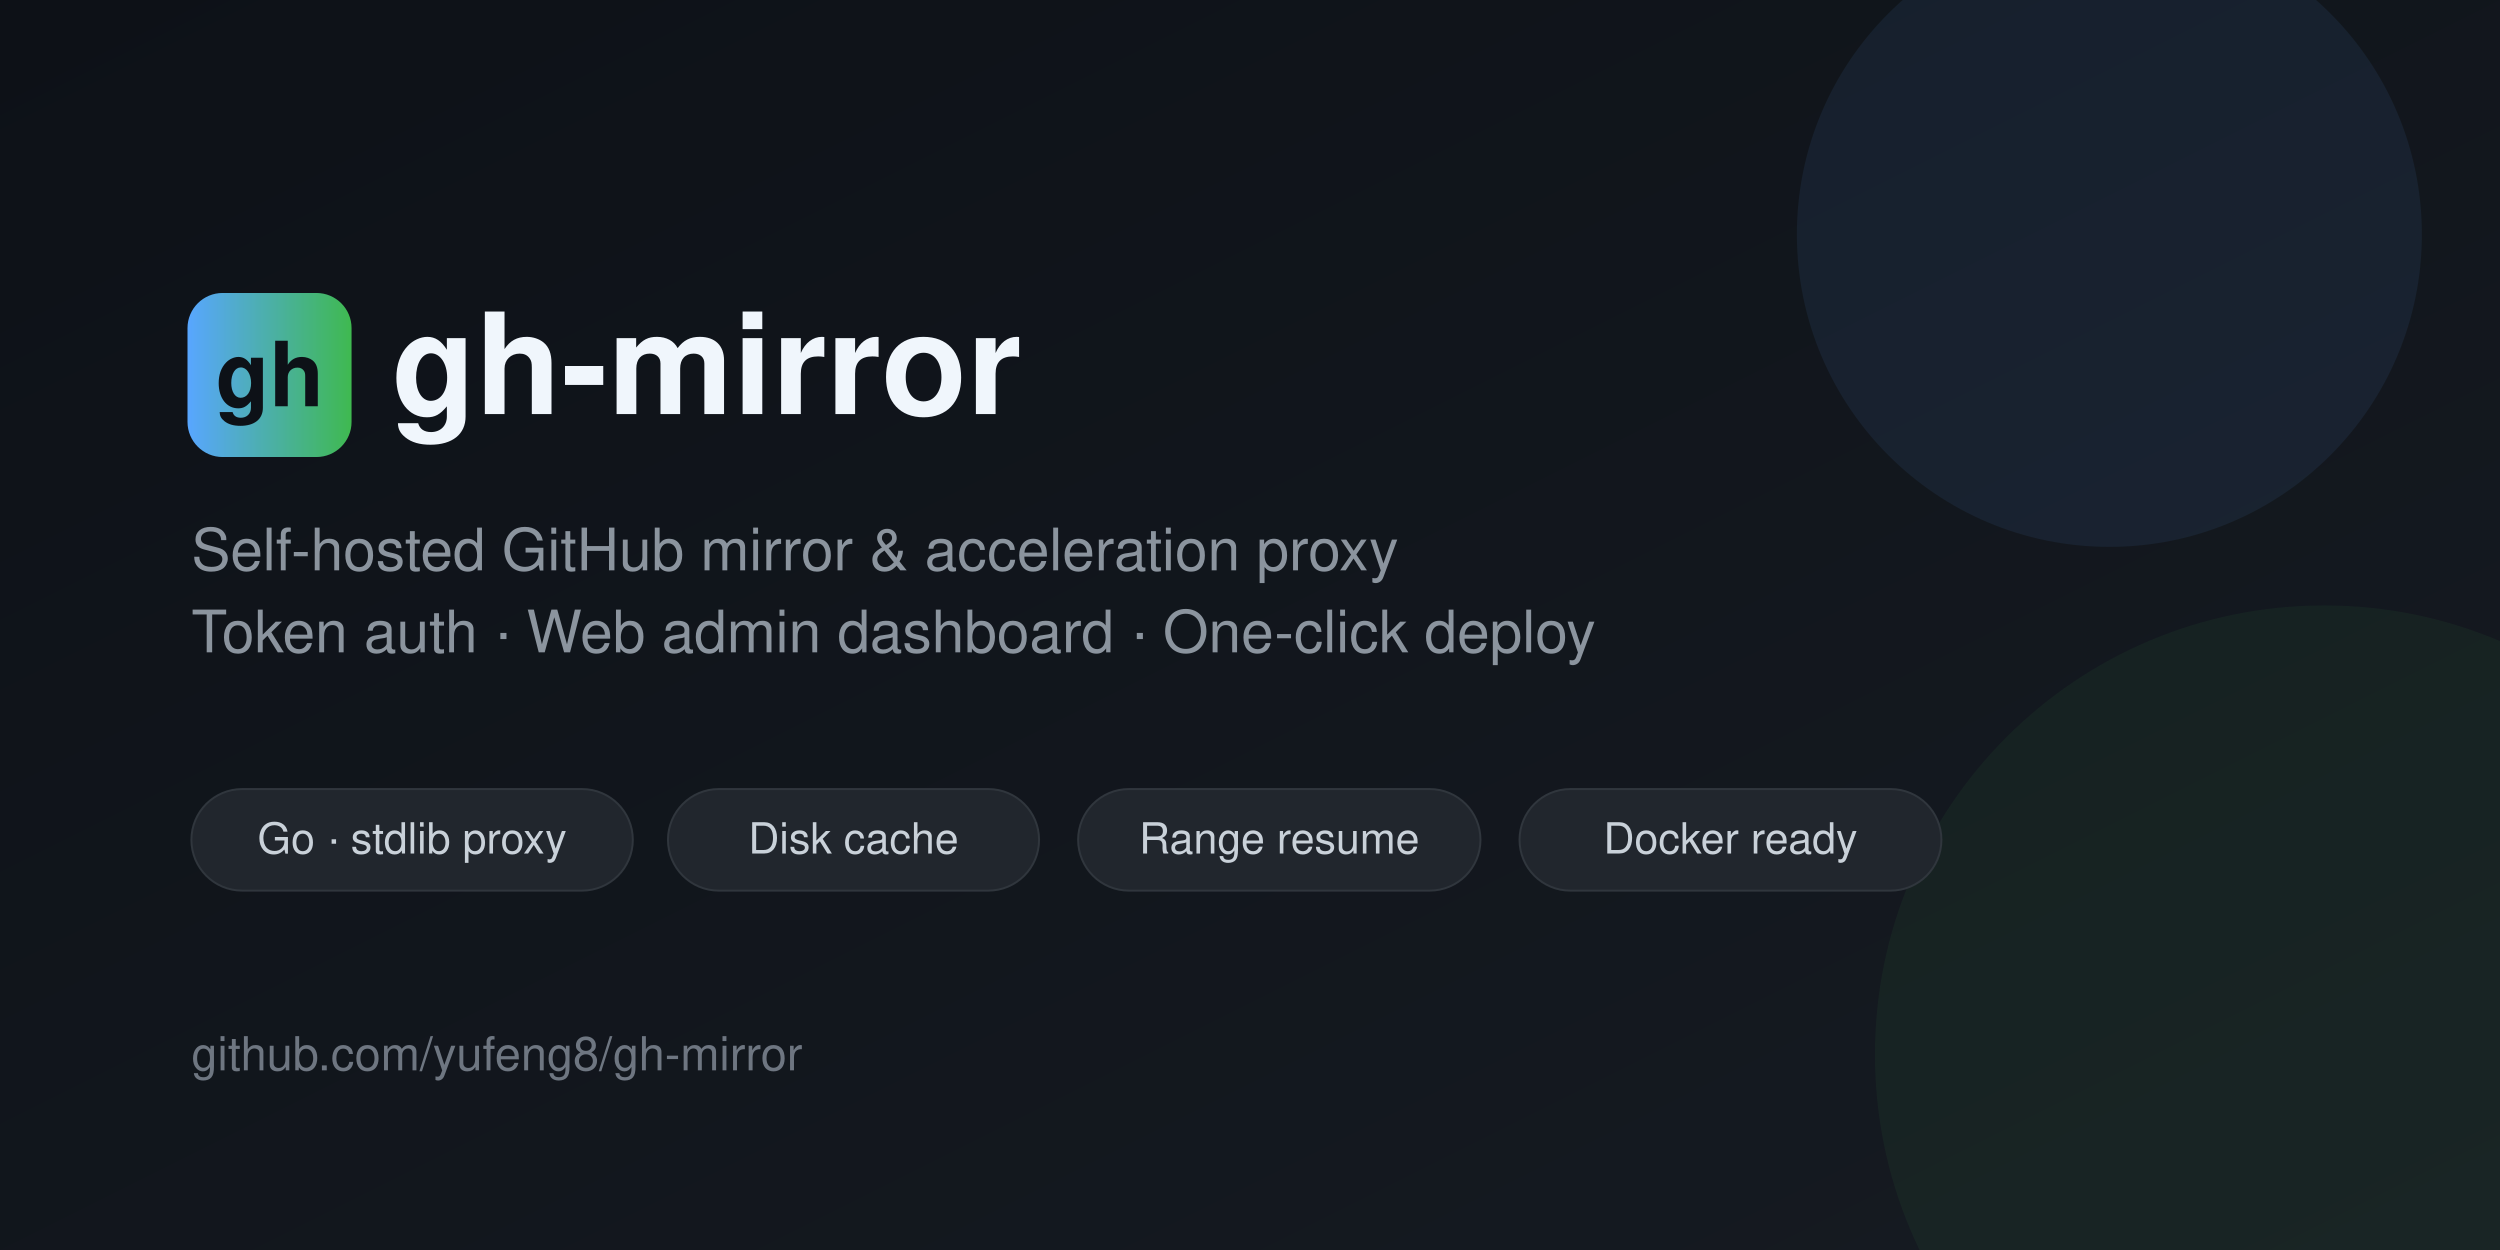
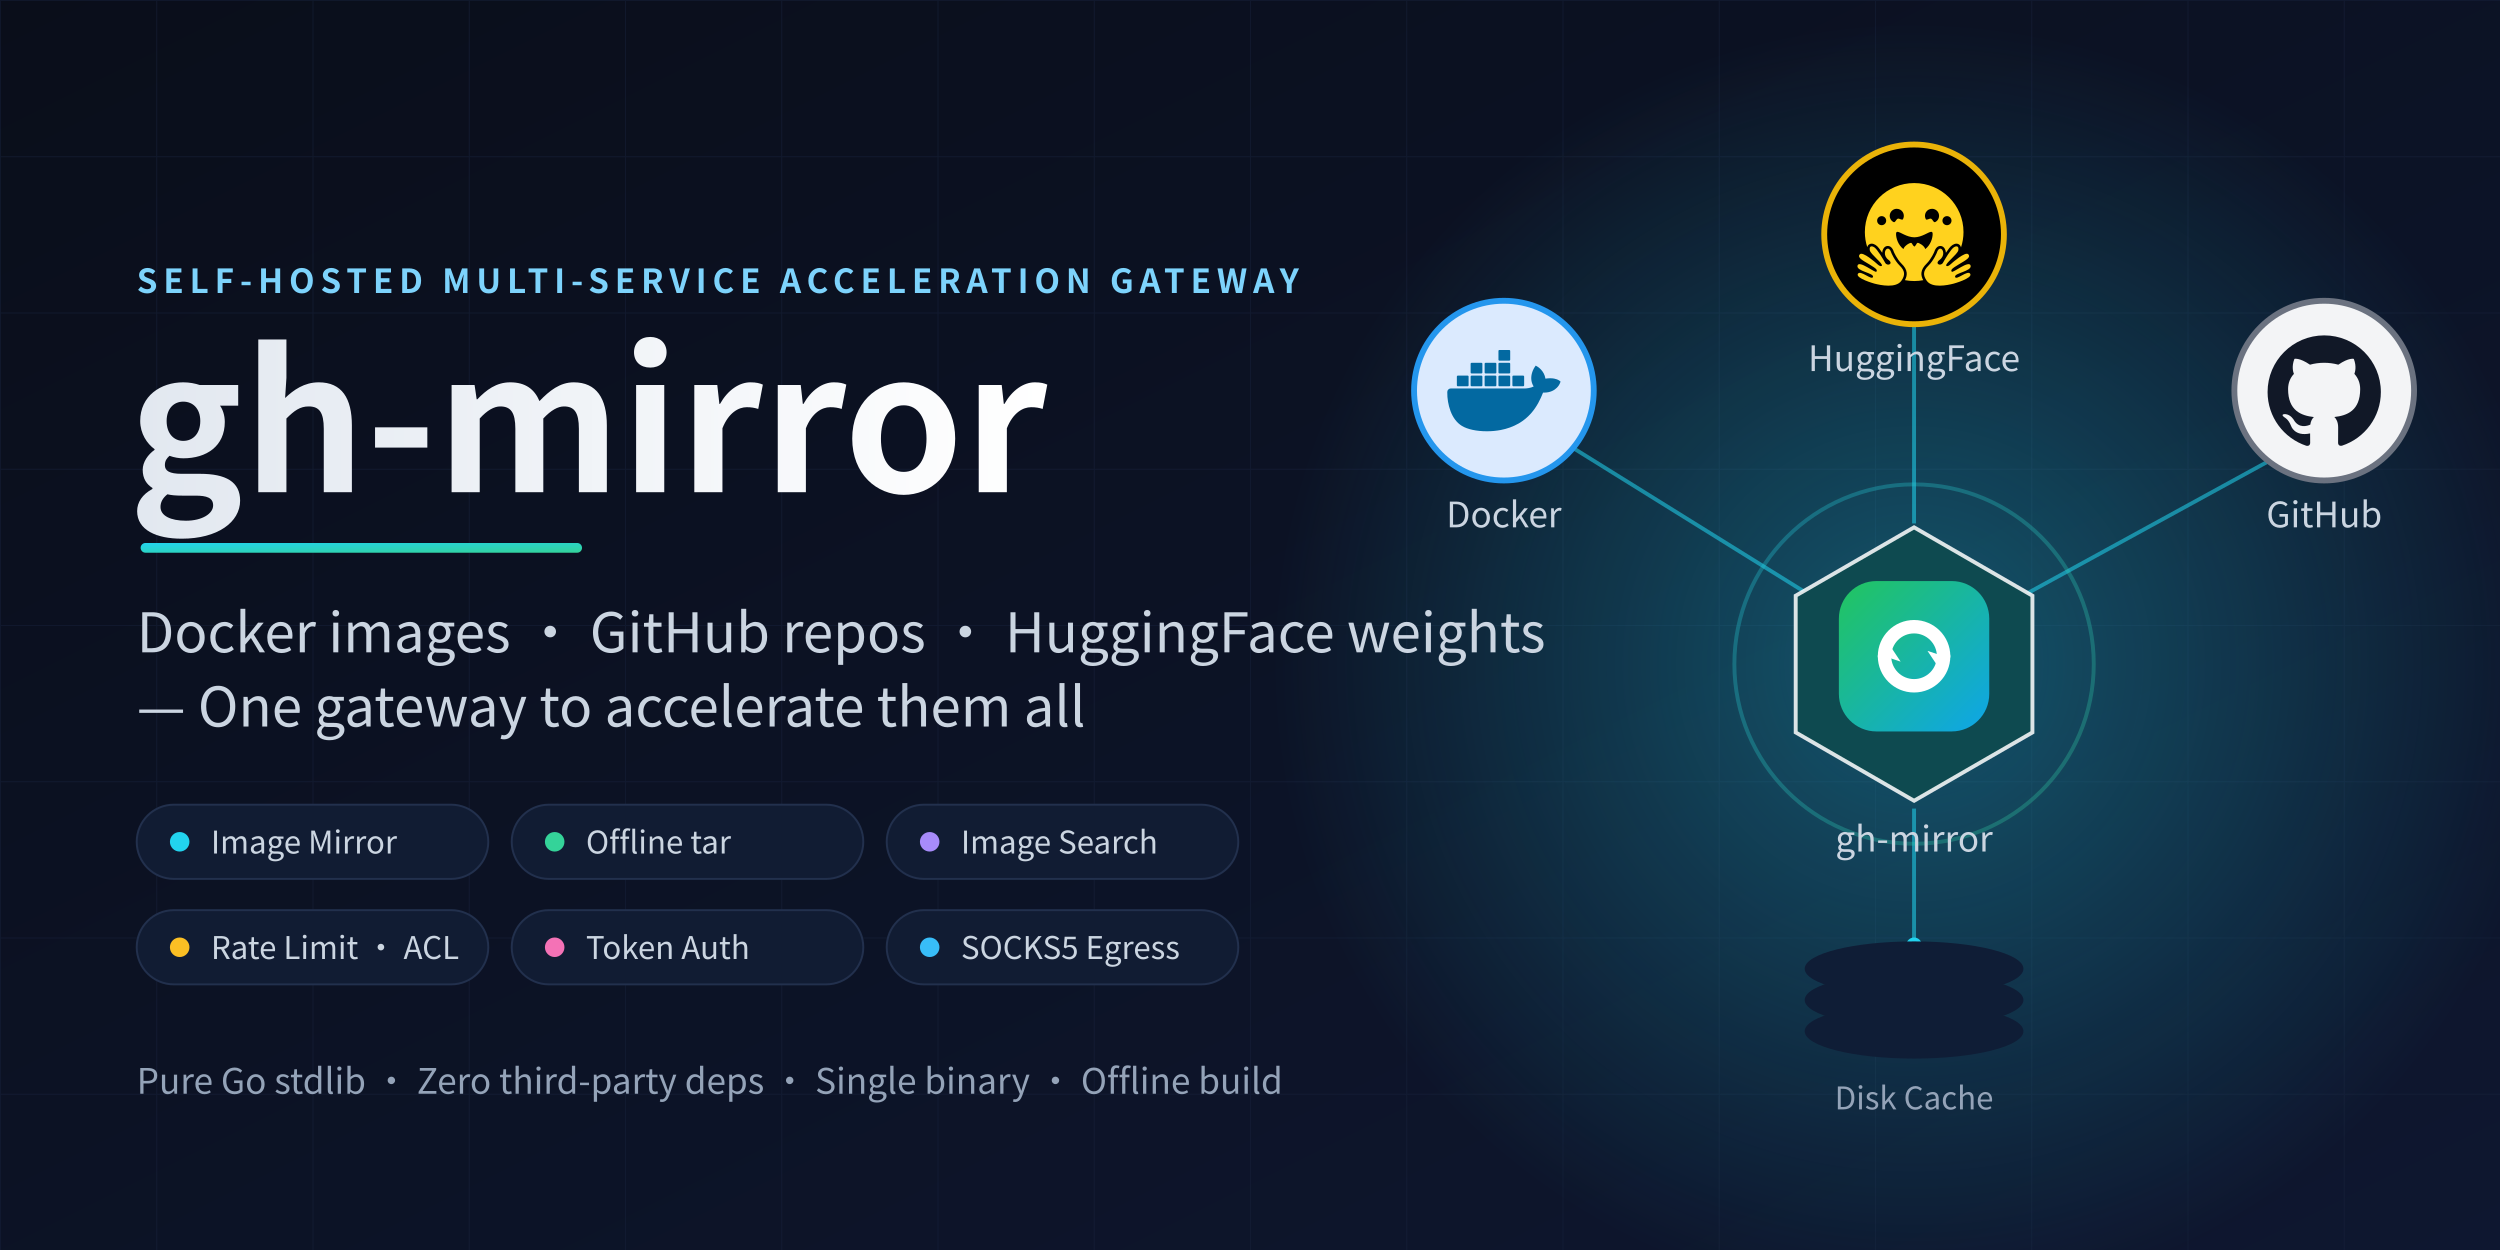
- <svg xmlns="http://www.w3.org/2000/svg" width="1280" height="640" viewBox="0 0 1280 640" font-family="'Segoe UI', Helvetica, Arial, sans-serif">
+ <svg xmlns="http://www.w3.org/2000/svg" width="1280" height="640" viewBox="0 0 1280 640" font-family="'Segoe UI','Microsoft YaHei','PingFang SC','Noto Sans CJK SC',sans-serif">
  <defs>
    <linearGradient id="bg" x1="0" y1="0" x2="1" y2="1">
-       <stop offset="0" stop-color="#0d1117" />
-       <stop offset="1" stop-color="#161b22" />
+       <stop offset="0" stop-color="#0a0e1a" />
+       <stop offset="1" stop-color="#0e1730" />
    </linearGradient>
-     <linearGradient id="accent" x1="0" y1="0" x2="1" y2="0">
-       <stop offset="0" stop-color="#58a6ff" />
-       <stop offset="1" stop-color="#3fb950" />
+     <radialGradient id="glow" cx="0.5" cy="0.5" r="0.5">
+       <stop offset="0" stop-color="#22d3ee" stop-opacity="0.35" />
+       <stop offset="1" stop-color="#22d3ee" stop-opacity="0" />
+     </radialGradient>
+     <linearGradient id="gw" x1="0" y1="0" x2="1" y2="1">
+       <stop offset="0" stop-color="#22d3ee" />
+       <stop offset="1" stop-color="#34d399" />
    </linearGradient>
+     <linearGradient id="title" x1="0" y1="0" x2="1" y2="0">
+       <stop offset="0" stop-color="#e2e8f0" />
+       <stop offset="1" stop-color="#ffffff" />
+     </linearGradient>
+     <pattern id="grid" width="80" height="80" patternUnits="userSpaceOnUse">
+       <path d="M 80 0 L 0 0 0 80" fill="none" stroke="#16213a" stroke-width="1" />
+     </pattern>
  </defs>
  <rect width="1280" height="640" fill="url(#bg)" />
-   <circle cx="1080" cy="120" r="160" fill="#58a6ff" opacity="0.08" />
-   <circle cx="1190" cy="540" r="230" fill="#3fb950" opacity="0.07" />
-   <g transform="translate(96,150)">
-     <rect width="84" height="84" rx="18" fill="url(#accent)" />
-     <text x="42" y="58" font-size="46" font-weight="700" fill="#0d1117" text-anchor="middle">gh</text>
+   <rect width="1280" height="640" fill="url(#grid)" opacity="0.5" />
+   <circle cx="980" cy="340" r="330" fill="url(#glow)" />
+   <text x="70" y="150" font-size="17" letter-spacing="3" fill="#7dd3fc" font-weight="600">SELF-HOSTED MULTI-SERVICE ACCELERATION GATEWAY</text>
+   <text x="66" y="252" font-size="98" font-weight="800" fill="url(#title)">gh-mirror</text>
+   <rect x="72" y="278" width="226" height="5" rx="2.5" fill="url(#gw)" />
+   <text x="70" y="334" font-size="28" fill="#cbd5e1">Docker images · GitHub repos · HuggingFace weights</text>
+   <text x="70" y="372" font-size="28" fill="#cbd5e1">— One gateway to accelerate them all</text>
+   <g font-size="16" fill="#cbd5e1">
+     <rect x="70" y="412" width="180" height="38" rx="19" fill="#111c33" stroke="#22304d" />
+     <circle cx="92" cy="431" r="5" fill="#22d3ee" />
+     <text x="108" y="437">Image Mirror</text>
+     <rect x="262" y="412" width="180" height="38" rx="19" fill="#111c33" stroke="#22304d" />
+     <circle cx="284" cy="431" r="5" fill="#34d399" />
+     <text x="300" y="437">Offline tar</text>
+     <rect x="454" y="412" width="180" height="38" rx="19" fill="#111c33" stroke="#22304d" />
+     <circle cx="476" cy="431" r="5" fill="#a78bfa" />
+     <text x="492" y="437">Image Search</text>
+     <rect x="70" y="466" width="180" height="38" rx="19" fill="#111c33" stroke="#22304d" />
+     <circle cx="92" cy="485" r="5" fill="#fbbf24" />
+     <text x="108" y="491">Rate Limit · ACL</text>
+     <rect x="262" y="466" width="180" height="38" rx="19" fill="#111c33" stroke="#22304d" />
+     <circle cx="284" cy="485" r="5" fill="#f472b6" />
+     <text x="300" y="491">Token Auth</text>
+     <rect x="454" y="466" width="180" height="38" rx="19" fill="#111c33" stroke="#22304d" />
+     <circle cx="476" cy="485" r="5" fill="#38bdf8" />
+     <text x="492" y="491">SOCKS5 Egress</text>
  </g>
-   <text x="200" y="212" font-size="72" font-weight="800" fill="#f0f6fc">gh-mirror</text>
-   <text x="98" y="292" font-size="30" fill="#8b949e">Self-hosted GitHub mirror &amp; acceleration proxy</text>
-   <text x="98" y="334" font-size="30" fill="#8b949e">Token auth · Web admin dashboard · One-click deploy</text>
-   <g font-size="22" fill="#c9d1d9">
-     <rect x="98" y="404" width="226" height="52" rx="26" fill="#21262d" stroke="#30363d" />
-     <text x="211" y="437" text-anchor="middle">Go · stdlib proxy</text>
-     <rect x="342" y="404" width="190" height="52" rx="26" fill="#21262d" stroke="#30363d" />
-     <text x="437" y="437" text-anchor="middle">Disk cache</text>
-     <rect x="552" y="404" width="206" height="52" rx="26" fill="#21262d" stroke="#30363d" />
-     <text x="655" y="437" text-anchor="middle">Range resume</text>
-     <rect x="778" y="404" width="216" height="52" rx="26" fill="#21262d" stroke="#30363d" />
-     <text x="886" y="437" text-anchor="middle">Docker ready</text>
+   <text x="70" y="560" font-size="18" fill="#94a3b8">Pure Go stdlib · Zero third-party deps · Single binary · Offline build</text>
+   <g stroke="#22d3ee" stroke-opacity="0.55" stroke-width="2" fill="none">
+     <path d="M 800 226 L 948 318" />
+     <path d="M 1180 226 L 1012 318" />
+     <path d="M 980 154 L 980 268" />
+     <path d="M 980 414 L 980 484" />
  </g>
-   <text x="98" y="548" font-size="24" fill="#6e7681">github.com/yufeng8/gh-mirror</text>
+   <g fill="#22d3ee">
+     <circle cx="800" cy="226" r="4" />
+     <circle cx="1180" cy="226" r="4" />
+     <circle cx="980" cy="154" r="4" />
+     <circle cx="980" cy="484" r="4" />
+   </g>
+   <circle cx="770" cy="200" r="46" fill="#dbeafe" stroke="#2496ED" stroke-width="3" />
+   <g transform="translate(741,171) scale(2.416667)">
+     <path d="M13.983 11.078h2.119a.186.186 0 00.186-.185V9.006a.186.186 0 00-.186-.186h-2.119a.185.185 0 00-.185.185v1.888c0 .102.083.185.185.185m-2.954-5.43h2.118a.186.186 0 00.186-.186V3.574a.186.186 0 00-.186-.185h-2.118a.185.185 0 00-.185.185v1.888c0 .102.082.185.185.185m0 2.716h2.118a.187.187 0 00.186-.186V6.29a.186.186 0 00-.186-.185h-2.118a.185.185 0 00-.185.185v1.887c0 .102.082.185.185.186m-2.93 0h2.12a.186.186 0 00.184-.186V6.29a.185.185 0 00-.185-.185H8.1a.185.185 0 00-.185.185v1.887c0 .102.083.185.185.186m-2.964 0h2.119a.186.186 0 00.185-.186V6.29a.185.185 0 00-.185-.185H5.136a.186.186 0 00-.186.185v1.887c0 .102.084.185.186.186m5.893 2.715h2.118a.186.186 0 00.186-.185V9.006a.186.186 0 00-.186-.186h-2.118a.185.185 0 00-.185.185v1.888c0 .102.082.185.185.185m-2.93 0h2.12a.185.185 0 00.184-.185V9.006a.185.185 0 00-.184-.186h-2.12a.185.185 0 00-.184.185v1.888c0 .102.083.185.185.185m-2.964 0h2.119a.185.185 0 00.185-.185V9.006a.185.185 0 00-.184-.186h-2.12a.186.186 0 00-.186.186v1.887c0 .102.084.185.186.185m-2.92 0h2.12a.185.185 0 00.184-.185V9.006a.185.185 0 00-.184-.186h-2.12a.185.185 0 00-.184.185v1.888c0 .102.082.185.185.185M23.763 9.89c-.065-.051-.672-.51-1.954-.51-.338.001-.676.03-1.01.087-.248-1.7-1.653-2.53-1.716-2.566l-.344-.199-.226.327c-.284.438-.49.922-.612 1.43-.23.97-.09 1.882.403 2.661-.595.332-1.55.413-1.744.42H.751a.751.751 0 00-.75.748 11.376 11.376 0 00.692 4.062c.545 1.428 1.355 2.48 2.41 3.124 1.18.723 3.1 1.137 5.275 1.137.983.003 1.963-.086 2.93-.266a12.248 12.248 0 003.823-1.389c.98-.567 1.86-1.288 2.61-2.136 1.252-1.418 1.998-2.997 2.553-4.4h.221c1.372 0 2.215-.549 2.68-1.009.309-.293.55-.65.707-1.046l.098-.288Z" fill="#0369a1" />
+   </g>
+   <text x="770" y="270" text-anchor="middle" font-size="18" fill="#cbd5e1">Docker</text>
+   <circle cx="980" cy="120" r="46" fill="#000000" stroke="#eab308" stroke-width="3" />
+   <g transform="translate(951,91) scale(2.416667)">
+     <path d="M12.025 1.13c-5.77 0-10.449 4.647-10.449 10.378 0 1.112.178 2.181.503 3.185.064-.222.203-.444.416-.577a.96.96 0 0 1 .524-.15c.293 0 .584.124.84.284.278.173.48.408.71.694.226.282.458.611.684.951v-.014c.017-.324.106-.622.264-.874s.403-.487.762-.543c.3-.047.596.06.787.203s.31.313.4.467c.15.257.212.468.233.542.01.026.653 1.552 1.657 2.54.616.605 1.01 1.223 1.082 1.912.055.537-.096 1.059-.38 1.572.637.121 1.294.187 1.967.187.657 0 1.298-.063 1.921-.178-.287-.517-.44-1.041-.384-1.581.07-.69.465-1.307 1.081-1.913 1.004-.987 1.647-2.513 1.657-2.539.021-.074.083-.285.233-.542.09-.154.208-.323.4-.467a1.08 1.08 0 0 1 .787-.203c.359.056.604.29.762.543s.247.55.265.874v.015c.225-.34.457-.67.683-.952.23-.286.432-.52.71-.694.257-.16.547-.284.84-.285a.97.97 0 0 1 .524.151c.228.143.373.388.43.625l.006.04a10.3 10.3 0 0 0 .534-3.273c0-5.731-4.678-10.378-10.449-10.378M8.327 6.583a1.5 1.5 0 0 1 .713.174 1.487 1.487 0 0 1 .617 2.013c-.183.343-.762-.214-1.102-.094-.38.134-.532.914-.917.71a1.487 1.487 0 0 1 .69-2.803m7.486 0a1.487 1.487 0 0 1 .689 2.803c-.385.204-.536-.576-.916-.71-.34-.12-.92.437-1.103.094a1.487 1.487 0 0 1 .617-2.013 1.5 1.5 0 0 1 .713-.174m-10.68 1.55a.96.96 0 1 1 0 1.921.96.96 0 0 1 0-1.92m13.838 0a.96.96 0 1 1 0 1.92.96.96 0 0 1 0-1.92M8.489 11.458c.588.01 1.965 1.157 3.572 1.164 1.607-.007 2.984-1.155 3.572-1.164.196-.003.305.12.305.454 0 .886-.424 2.328-1.563 3.202-.22-.756-1.396-1.366-1.63-1.32q-.011.001-.02.006l-.044.026-.01.008-.03.024q-.018.017-.035.036l-.032.04a1 1 0 0 0-.058.09l-.014.025q-.049.088-.11.19a1 1 0 0 1-.083.116 1.2 1.2 0 0 1-.173.18q-.035.029-.075.058a1.3 1.3 0 0 1-.251-.243 1 1 0 0 1-.076-.107c-.124-.193-.177-.363-.337-.444-.034-.016-.104-.008-.2.022q-.094.03-.216.087-.06.028-.125.063l-.13.074q-.067.04-.136.086a3 3 0 0 0-.135.096 3 3 0 0 0-.26.219 2 2 0 0 0-.12.121 2 2 0 0 0-.106.128l-.002.002a2 2 0 0 0-.09.132l-.001.001a1.2 1.2 0 0 0-.105.212q-.013.036-.024.073c-1.139-.875-1.563-2.317-1.563-3.203 0-.334.109-.457.305-.454m.836 10.354c.824-1.19.766-2.082-.365-3.194-1.13-1.112-1.789-2.738-1.789-2.738s-.246-.945-.806-.858-.97 1.499.202 2.362c1.173.864-.233 1.45-.685.64-.45-.812-1.683-2.896-2.322-3.295s-1.089-.175-.938.647 2.822 2.813 2.562 3.244-1.176-.506-1.176-.506-2.866-2.567-3.49-1.898.473 1.23 2.037 2.16c1.564.932 1.686 1.178 1.464 1.53s-3.675-2.511-4-1.297c-.323 1.214 3.524 1.567 3.287 2.405-.238.839-2.71-1.587-3.216-.642-.506.946 3.49 2.056 3.522 2.064 1.29.33 4.568 1.028 5.713-.624m5.349 0c-.824-1.19-.766-2.082.365-3.194 1.13-1.112 1.789-2.738 1.789-2.738s.246-.945.806-.858.97 1.499-.202 2.362c-1.173.864.233 1.45.685.64.451-.812 1.683-2.896 2.322-3.295s1.089-.175.938.647-2.822 2.813-2.562 3.244 1.176-.506 1.176-.506 2.866-2.567 3.49-1.898-.473 1.23-2.037 2.16c-1.564.932-1.686 1.178-1.464 1.53s3.675-2.511 4-1.297c.323 1.214-3.524 1.567-3.287 2.405.238.839 2.71-1.587 3.216-.642.506.946-3.49 2.056-3.522 2.064-1.29.33-4.568 1.028-5.713-.624" fill="#FFD21E" />
+   </g>
+   <text x="980" y="190" text-anchor="middle" font-size="18" fill="#cbd5e1">HuggingFace</text>
+   <circle cx="1190" cy="200" r="46" fill="#f3f4f6" stroke="#6b7280" stroke-width="3" />
+   <g transform="translate(1161,171) scale(2.416667)">
+     <path d="M12 .297c-6.63 0-12 5.373-12 12 0 5.303 3.438 9.8 8.205 11.385.6.113.82-.258.82-.577 0-.285-.01-1.04-.015-2.04-3.338.724-4.042-1.61-4.042-1.61C4.422 18.07 3.633 17.7 3.633 17.7c-1.087-.744.084-.729.084-.729 1.205.084 1.838 1.236 1.838 1.236 1.07 1.835 2.809 1.305 3.495.998.108-.776.417-1.305.76-1.605-2.665-.3-5.466-1.332-5.466-5.93 0-1.31.465-2.38 1.235-3.22-.135-.303-.54-1.523.105-3.176 0 0 1.005-.322 3.3 1.23.96-.267 1.98-.399 3-.405 1.02.006 2.04.138 3 .405 2.28-1.552 3.285-1.23 3.285-1.23.645 1.653.24 2.873.12 3.176.765.84 1.23 1.91 1.23 3.22 0 4.61-2.805 5.625-5.475 5.92.42.36.81 1.096.81 2.22 0 1.606-.015 2.896-.015 3.286 0 .315.21.69.825.57C20.565 22.092 24 17.592 24 12.297c0-6.627-5.373-12-12-12" fill="#111827" />
+   </g>
+   <text x="1190" y="270" text-anchor="middle" font-size="18" fill="#cbd5e1">GitHub</text>
+   <circle cx="980" cy="340" r="92" fill="none" stroke="url(#gw)" stroke-opacity="0.3" stroke-width="2" />
+   <polygon points="980,270 1040.6,305 1040.6,375 980,410 919.4,375 919.4,305" fill="#0e4a50" stroke="#ffffff" stroke-opacity="0.85" stroke-width="2" />
+   <g transform="translate(936,292) scale(1.375)">
+     <defs>
+       <linearGradient id="gm" x1="0%" y1="0%" x2="100%" y2="100%">
+         <stop offset="0%" stop-color="#22c55e" />
+         <stop offset="100%" stop-color="#0ea5e9" />
+       </linearGradient>
+     </defs>
+     <rect x="4" y="4" width="56" height="56" rx="14" fill="url(#gm)" />
+     <g fill="none" stroke="#ffffff" stroke-width="5" stroke-linecap="round">
+       <path d="M21 32 A11 11 0 0 1 43 32" />
+       <path d="M43 32 A11 11 0 0 1 21 32" />
+     </g>
+     <path d="M43 32 L37 30 L41 36 Z" fill="#ffffff" />
+     <path d="M21 32 L27 34 L23 28 Z" fill="#ffffff" />
+   </g>
+   <text x="980" y="436" text-anchor="middle" font-size="18" fill="#cbd5e1">gh-mirror</text>
+   <g stroke="url(#cache)" stroke-width="2">
+     <ellipse cx="980" cy="496" rx="56" ry="14" fill="#0f1d36" />
+     <ellipse cx="980" cy="512" rx="56" ry="14" fill="#0f1d36" />
+     <ellipse cx="980" cy="528" rx="56" ry="14" fill="#0f1d36" />
+   </g>
+   <text x="980" y="568" text-anchor="middle" font-size="16" fill="#94a3b8">Disk Cache</text>
</svg>
